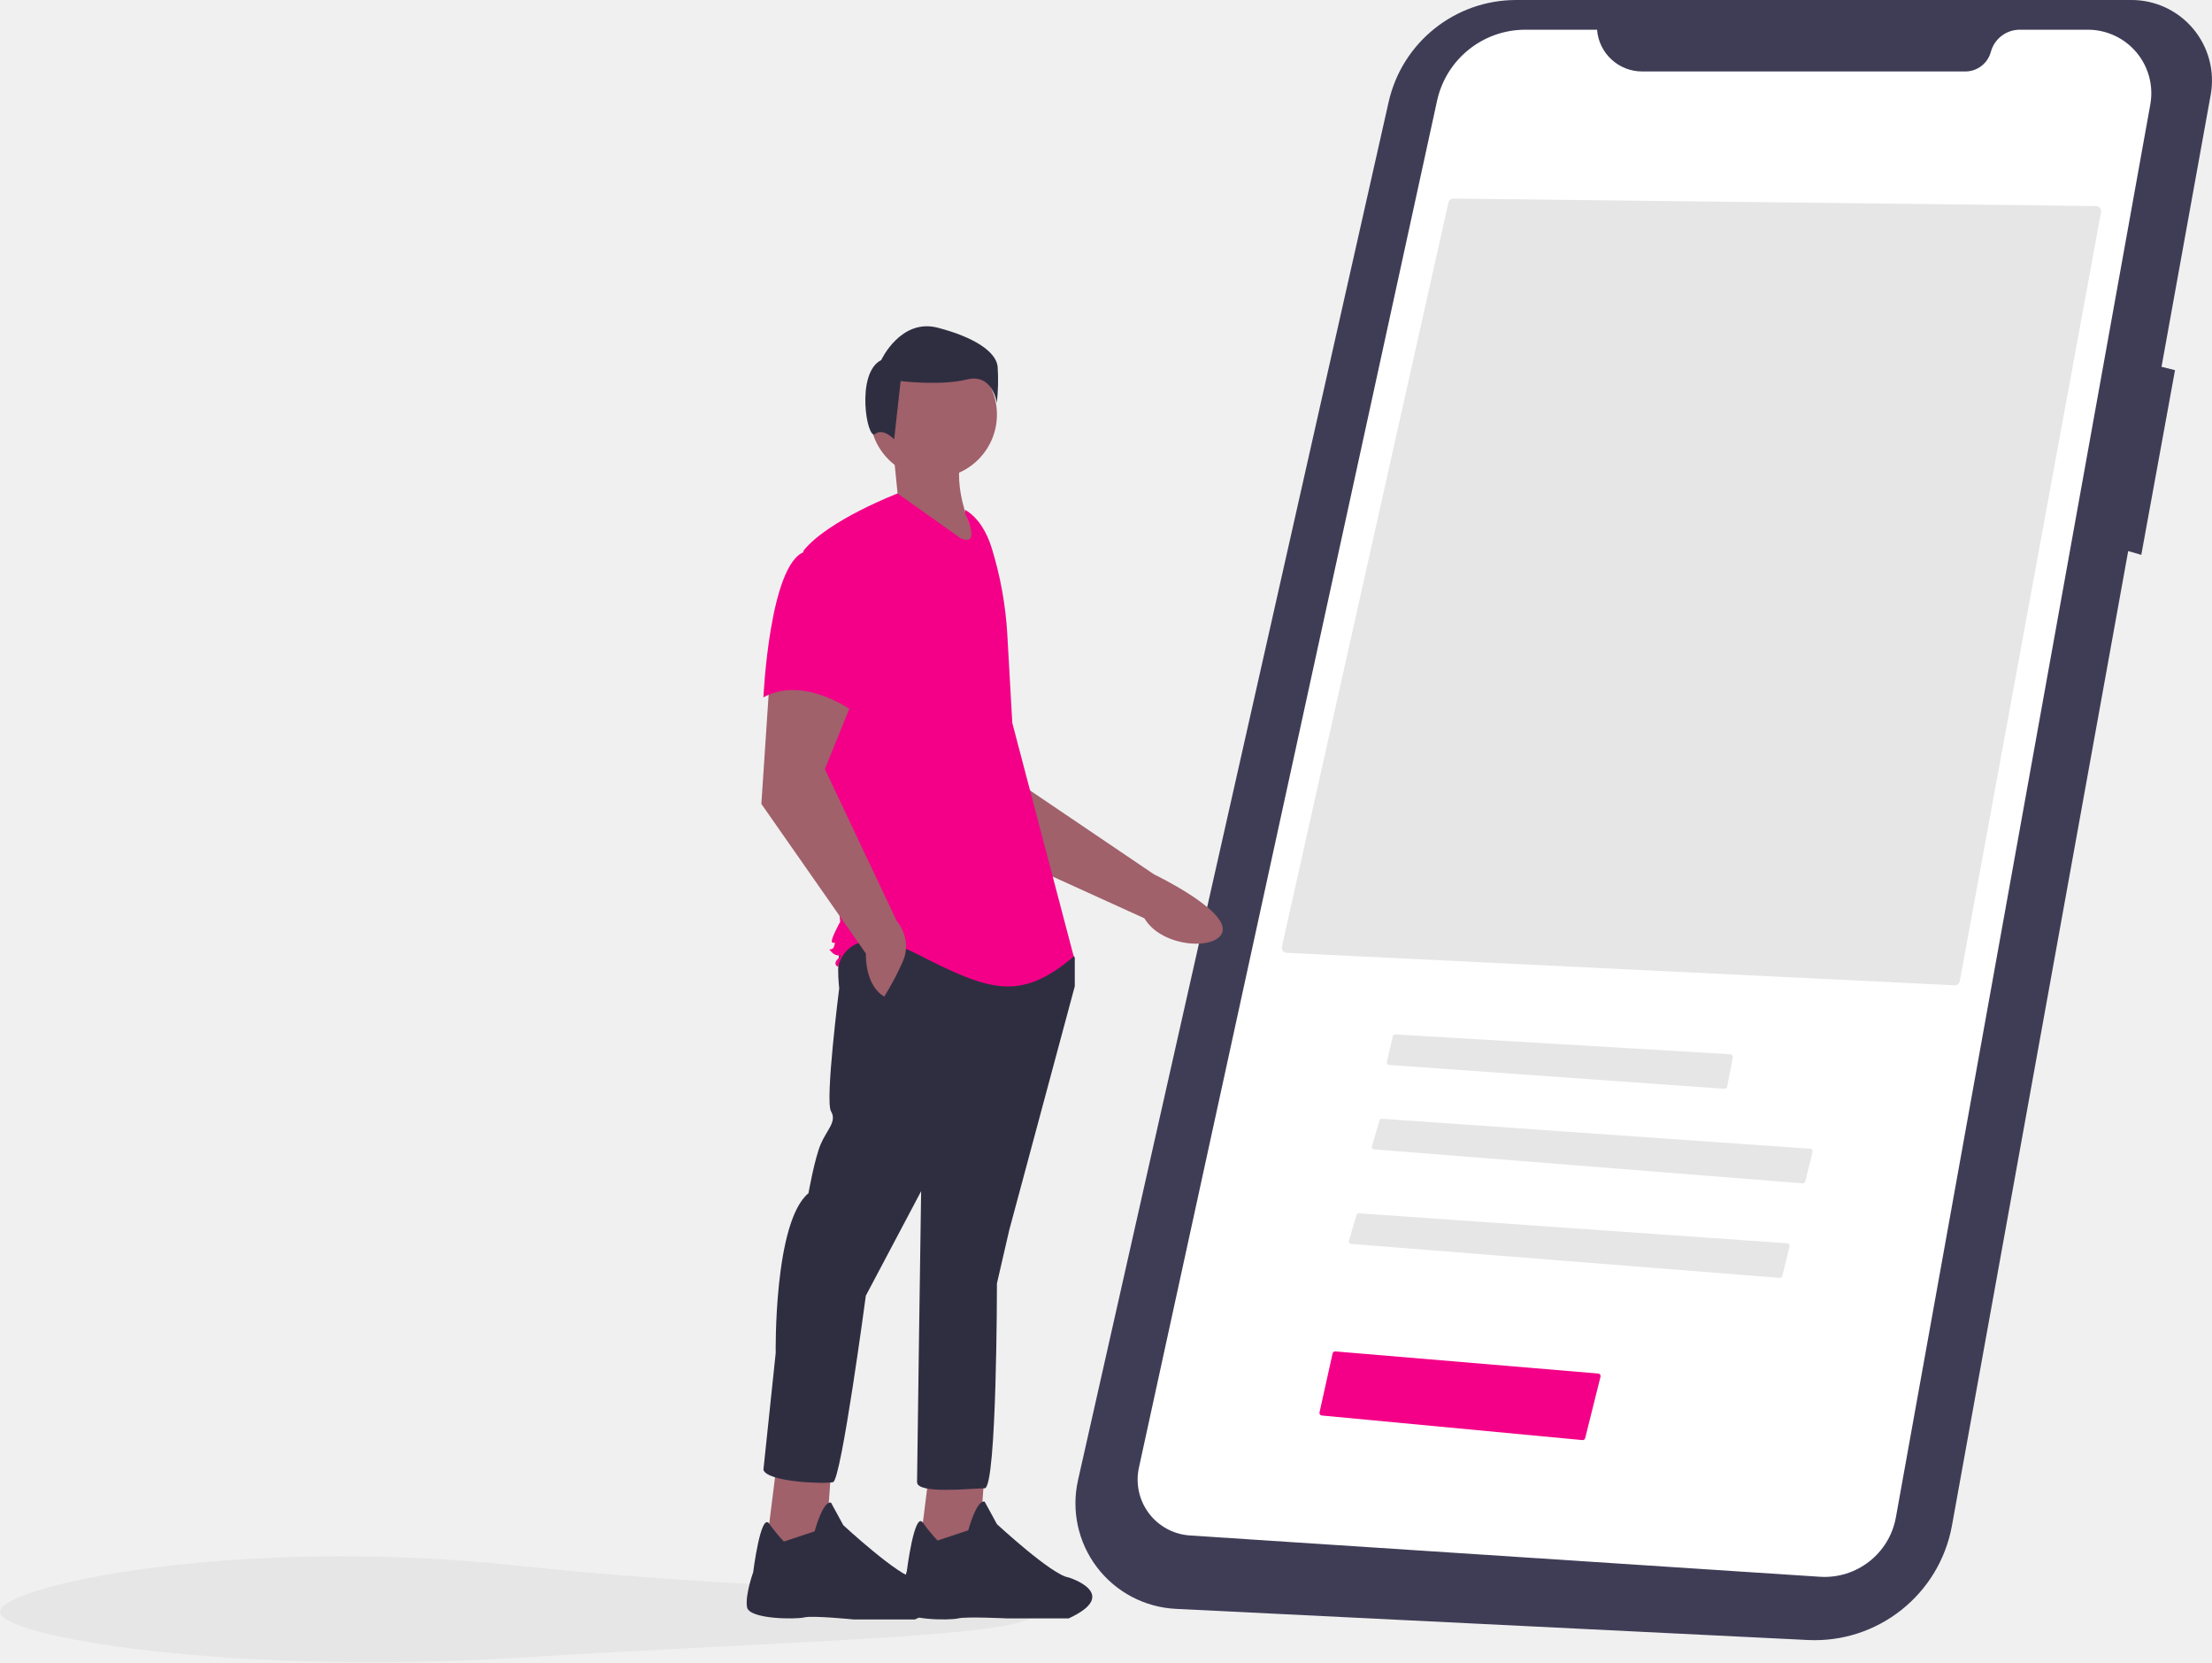
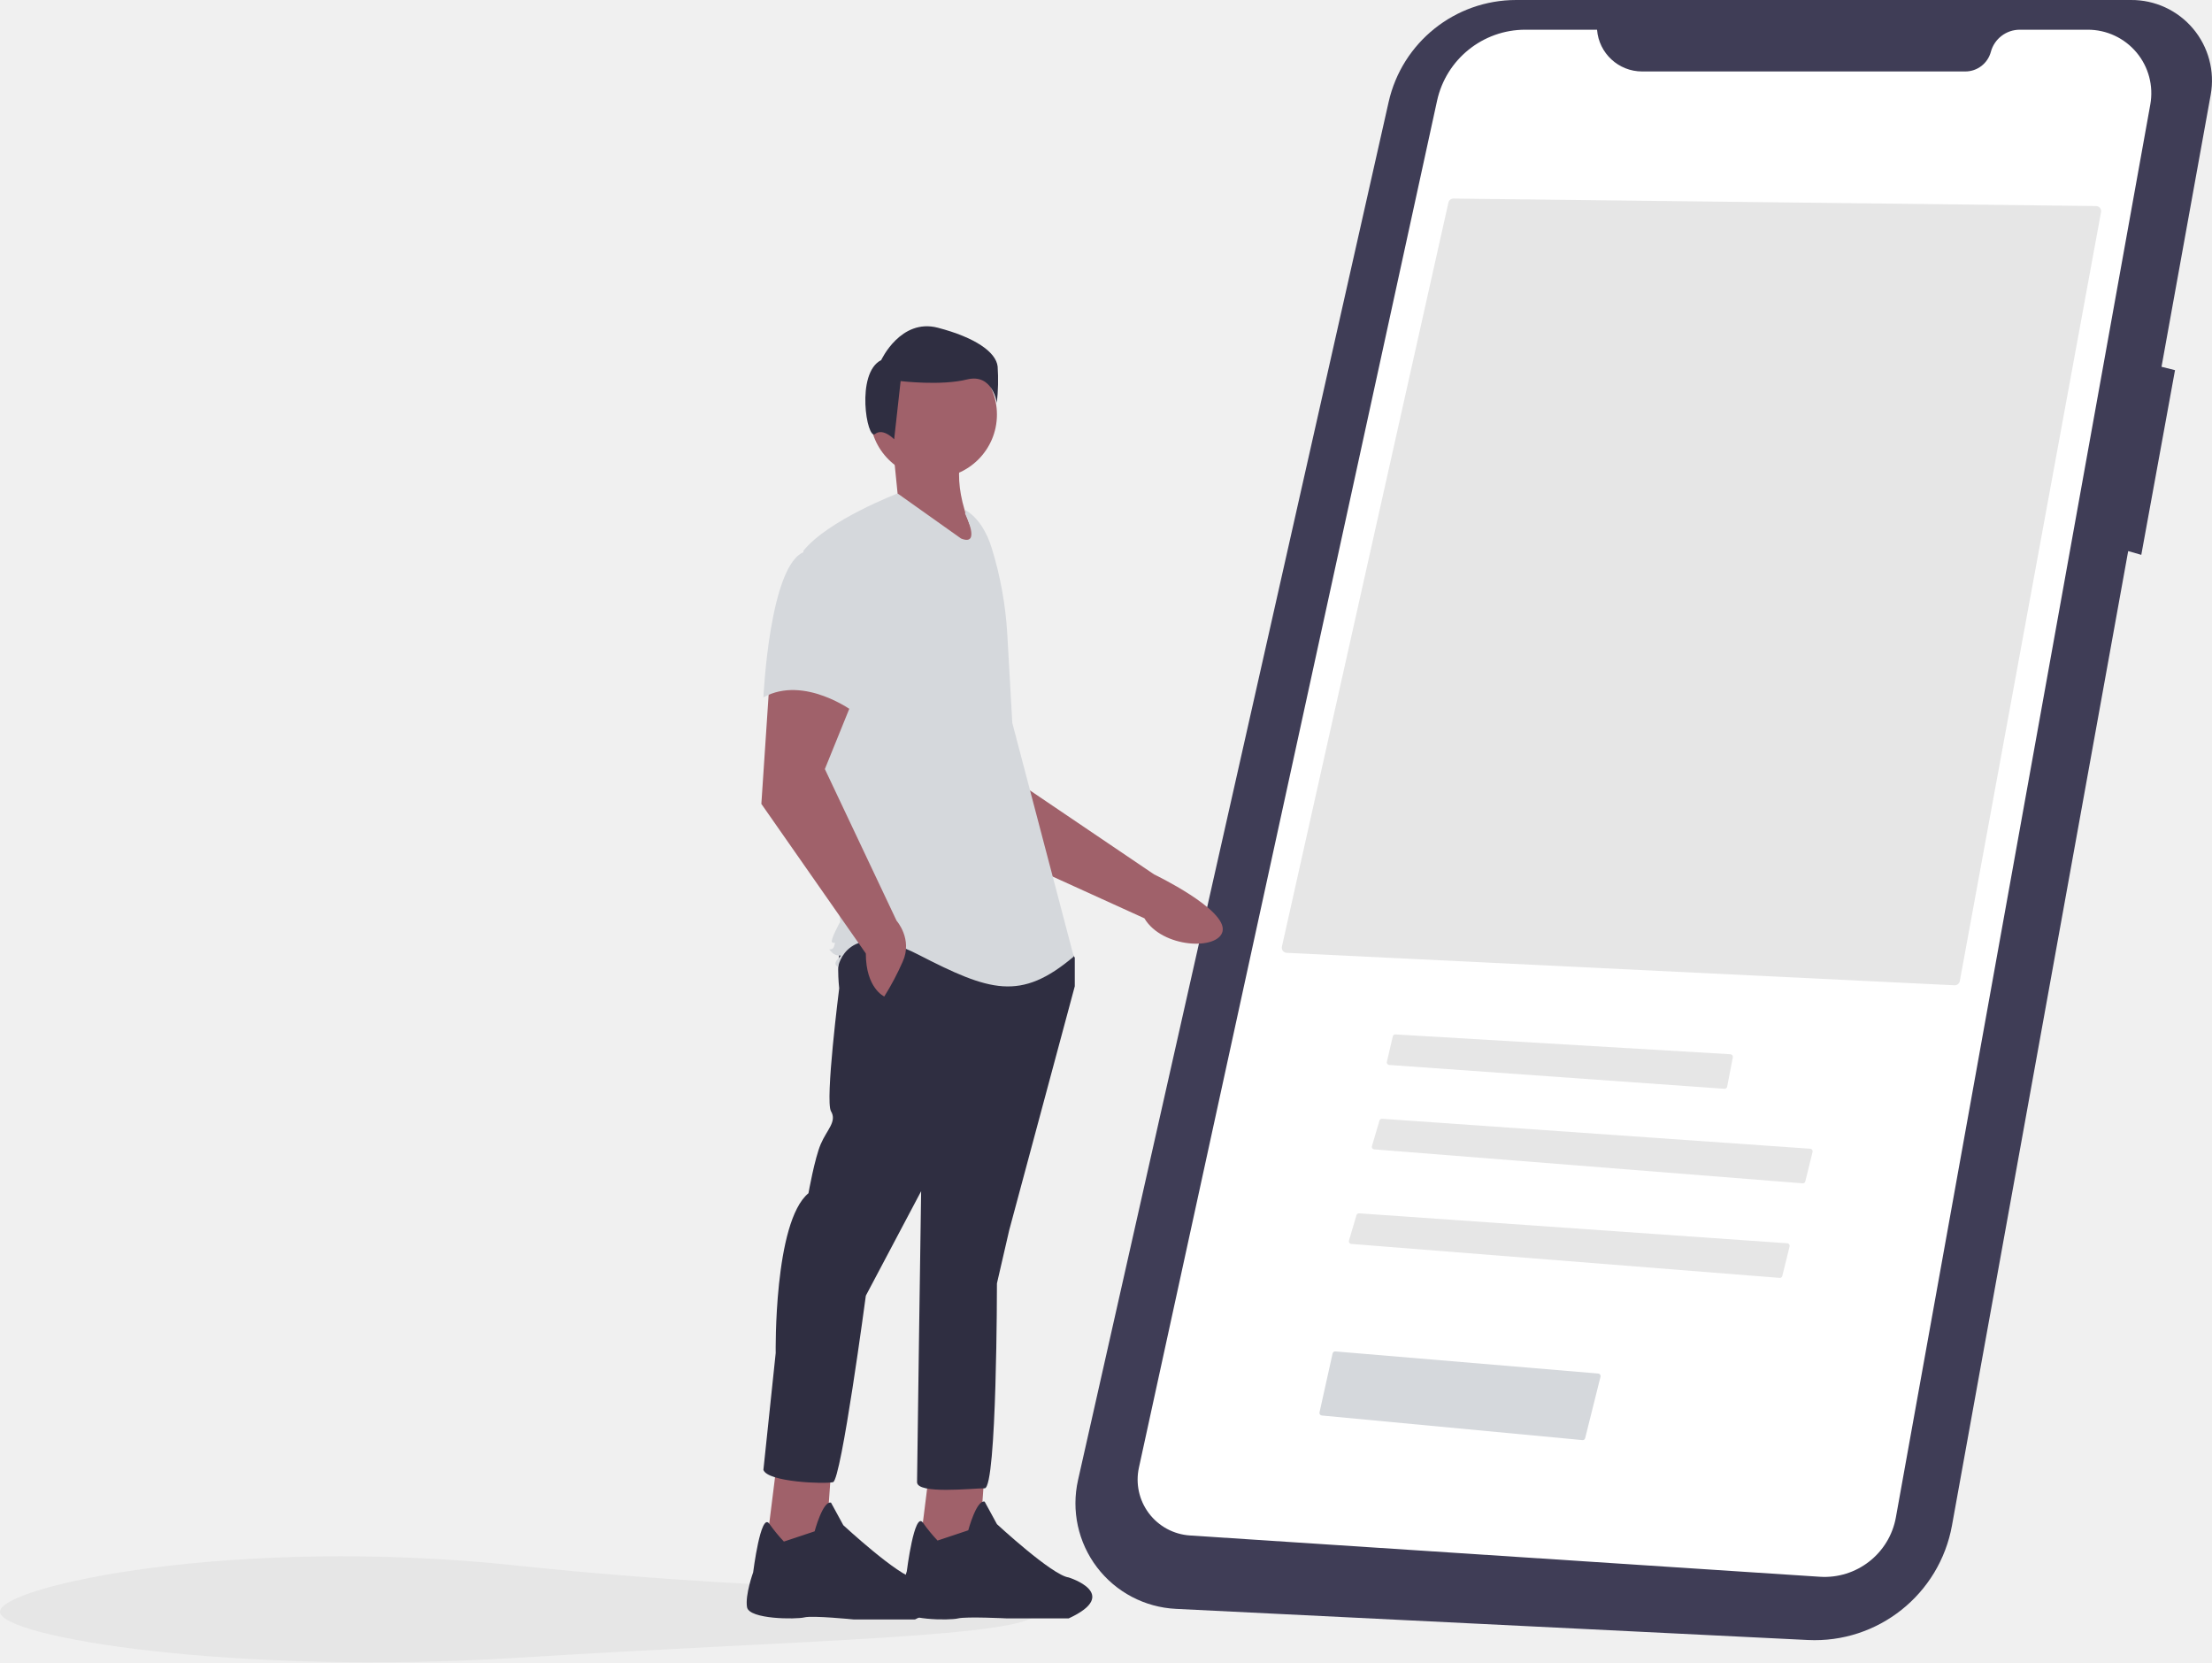
<svg xmlns="http://www.w3.org/2000/svg" id="abc6f0fe-ac59-4901-a46a-93a5eed63bf8" width="865.802" height="650.463" data-name="Layer 1" viewBox="0 0 865.802 650.463">
  <path fill="#e6e6e6" d="M573.099,755.439c0,9.941-91,11-203,18-111.895,6.993-203-8.059-203-18s91.524-29.944,203-18C482.099,749.439,573.099,745.498,573.099,755.439Z" transform="translate(-167.0991 -124.7686)" />
  <path fill="#3f3d56" d="M1001.142,124.77H760.527A51.15,51.15,0,0,0,710.629,164.67L589.051,703.938a41.34,41.34,0,0,0,38.294,50.382L874.699,766.507a54.615,54.615,0,0,0,56.43-44.827l68.967-381.268,5.131,1.466L1018.423,269.613l-5.281-1.32,19.251-106.426a31.493,31.493,0,0,0-31.25-37.097Z" transform="translate(-167.0991 -124.7686)" />
  <path fill="#fff" d="M792.203,136.395h-28.087a35.349,35.349,0,0,0-34.536,27.813L612.882,699.076a21.903,21.903,0,0,0,19.967,26.525l246.554,16.159a28.367,28.367,0,0,0,29.773-23.277l99.58-552.838a24.846,24.846,0,0,0-24.452-29.25h-26.645a11.726,11.726,0,0,0-11.323,8.677h0a10.352,10.352,0,0,1-9.996,7.661H809.847a17.695,17.695,0,0,1-17.643-16.338Z" transform="translate(-167.0991 -124.7686)" />
  <path fill="#a0616a" d="M528.288,411.513l21.739,43.037L615.028,484.101c6.942,11.731,28.999,12.629,30.604,5.043,1.8-8.511-26.786-22.209-26.786-22.209l-54.368-36.774-4.757-31.657Z" transform="translate(-167.0991 -124.7686)" />
  <polygon fill="#a0616a" points="363.753 575.559 359.744 607.632 382.997 609.236 385.402 575.559 363.753 575.559" />
  <path fill="#2f2e41" d="M534.06,727.59a62.966,62.966,0,0,1-5.738-7.017c-3.332-4.612-6.289,19.044-6.289,19.044s-3.207,9.622-2.405,14.433,19.244,4.811,22.451,4.009,19.244,0,19.244,0h24.055c20.847-9.622,0-16.036,0-16.036-6.415-.802-28.064-20.847-28.064-20.847l-4.811-8.82c-3.207-.802-6.415,11.226-6.415,11.226Z" transform="translate(-167.0991 -124.7686)" />
  <polygon fill="#a0616a" points="303.617 575.96 299.607 608.033 322.86 609.637 325.266 575.96 303.617 575.96" />
  <path fill="#2f2e41" d="M473.923,727.991a62.963,62.963,0,0,1-5.738-7.017c-3.332-4.611-6.289,19.044-6.289,19.044s-3.207,8.82-2.405,13.631,19.244,4.811,22.451,4.009,19.244.802,19.244.802h24.055c20.847-9.622,0-16.036,0-16.036-6.415-.802-28.064-20.847-28.064-20.847l-4.811-8.82c-3.207-.802-6.415,11.226-6.415,11.226Z" transform="translate(-167.0991 -124.7686)" />
  <path fill="#2f2e41" d="M497.176,493.859c-3.207,4.009-1.604,17.64-1.604,17.64s-5.613,44.1-3.207,48.109-1.604,7.216-4.009,12.829-4.811,19.244-4.811,19.244c-13.631,11.225-12.829,62.542-12.829,62.542L465.905,699.927c1.604,4.811,24.055,5.613,27.262,4.811s12.829-72.966,12.829-72.966l21.649-40.893S526.042,699.927,526.042,704.738s21.649,2.405,26.46,2.405,4.811-80.182,4.811-80.182l4.811-20.847,25.658-95.417V499.472l-4.009-5.613S500.383,489.85,497.176,493.859Z" transform="translate(-167.0991 -124.7686)" />
  <circle cx="365.357" cy="162.22" r="24.856" fill="#a0616a" />
  <path fill="#a0616a" d="M544.884,298.615c-5.038,11.219-2.055,26.89,8.018,44.1l-40.893-19.244,6.415-5.613-1.604-16.036Z" transform="translate(-167.0991 -124.7686)" />
-   <path fill="#f40088" d="M544.884,324.274c5.355,3.184,8.558,9.033,10.397,14.985a142.009,142.009,0,0,1,6.102,33.929l1.942,34.475L587.381,499.071c-20.847,17.64-32.875,13.631-60.938-.802s-31.271,4.811-31.271,4.811-2.405-.802,0-3.207,0,0-2.405-2.405,0,0,.802-2.405,0-.802-.802-1.604,3.207-8.018,3.207-8.018L489.559,425.303l-8.018-84.993c9.622-12.027,36.884-22.451,36.884-22.451L543.281,335.499c8.018,3.207,1.604-9.622,1.604-9.622Z" transform="translate(-167.0991 -124.7686)" />
+   <path fill="#D5D8DC" d="M544.884,324.274c5.355,3.184,8.558,9.033,10.397,14.985a142.009,142.009,0,0,1,6.102,33.929l1.942,34.475L587.381,499.071c-20.847,17.64-32.875,13.631-60.938-.802s-31.271,4.811-31.271,4.811-2.405-.802,0-3.207,0,0-2.405-2.405,0,0,.802-2.405,0-.802-.802-1.604,3.207-8.018,3.207-8.018L489.559,425.303l-8.018-84.993c9.622-12.027,36.884-22.451,36.884-22.451L543.281,335.499c8.018,3.207,1.604-9.622,1.604-9.622Z" transform="translate(-167.0991 -124.7686)" />
  <path fill="#a0616a" d="M468.31,391.226l-3.207,48.109,40.893,58.533c0,13.631,7.216,16.838,7.216,16.838a105.992,105.992,0,0,0,7.216-13.631c4.009-8.82-2.405-16.036-2.405-16.036l-28.064-59.335L501.987,396.037Z" transform="translate(-167.0991 -124.7686)" />
-   <path fill="#f40088" d="M481.942,340.711c-13.631,4.811-16.036,56.929-16.036,56.929,16.036-8.82,35.28,5.613,35.28,5.613s4.009-13.631,8.82-31.271a30.644,30.644,0,0,0-6.415-28.866S495.573,335.9,481.942,340.711Z" transform="translate(-167.0991 -124.7686)" />
+   <path fill="#D5D8DC" d="M481.942,340.711c-13.631,4.811-16.036,56.929-16.036,56.929,16.036-8.82,35.28,5.613,35.28,5.613s4.009-13.631,8.82-31.271a30.644,30.644,0,0,0-6.415-28.866S495.573,335.9,481.942,340.711Z" transform="translate(-167.0991 -124.7686)" />
  <path fill="#2f2e41" d="M509.604,294.606c3.164-2.531,7.481,2.07,7.481,2.07l2.531-22.783s15.822,1.899,25.948-.633,11.708,9.177,11.708,9.177a81.264,81.264,0,0,0,.316-14.24c-.633-5.696-8.86-11.392-23.416-15.189s-22.15,12.657-22.15,12.657C501.897,270.729,506.44,297.138,509.604,294.606Z" transform="translate(-167.0991 -124.7686)" />
  <path fill="#e6e6e6" d="M932.123,510.313a2.026,2.026,0,0,0,2.064-1.638l55.285-300.916a2,2,0,0,0-1.943-2.361l-251.526-2.93H735.98a2.01,2.01,0,0,0-1.952,1.562L668.854,495.179a1.999,1.999,0,0,0,1.854,2.434Z" transform="translate(-167.0991 -124.7686)" />
  <path fill="#e6e6e6" d="M713.23,529.535a.998.998,0,0,0-.973.773l-2.323,9.956a1,1,0,0,0,.903,1.225l131.23,9.327a1.009,1.009,0,0,0,1.053-.807l2.234-11.519a.999.999,0,0,0-.922-1.188L713.29,529.537C713.27,529.536,713.25,529.535,713.23,529.535Z" transform="translate(-167.0991 -124.7686)" />
  <path fill="#e6e6e6" d="M872.666,587.808a1.004,1.004,0,0,0,1.051-.758l2.844-11.543a1.001,1.001,0,0,0-.902-1.237l-167.586-11.721a.989.989,0,0,0-1.029.713l-2.955,9.975a.999.999,0,0,0,.878,1.28Z" transform="translate(-167.0991 -124.7686)" />
  <path fill="#e6e6e6" d="M863.666,624.808a1,1,0,0,0,1.051-.758l2.844-11.543a1.001,1.001,0,0,0-.902-1.237l-167.586-11.721a.989.989,0,0,0-1.029.713l-2.955,9.975a.999.999,0,0,0,.878,1.28Z" transform="translate(-167.0991 -124.7686)" />
-   <path fill="#f40088" d="M786.481,688.283a.989.989,0,0,0,1.064-.754l6.013-24.051a1.001,1.001,0,0,0-.886-1.24l-102.916-8.656a1.018,1.018,0,0,0-1.06.779l-5.129,23.083a1.001,1.001,0,0,0,.883,1.213Z" transform="translate(-167.0991 -124.7686)" />
+   <path fill="#D5D8DC" d="M786.481,688.283a.989.989,0,0,0,1.064-.754l6.013-24.051a1.001,1.001,0,0,0-.886-1.24l-102.916-8.656a1.018,1.018,0,0,0-1.06.779l-5.129,23.083a1.001,1.001,0,0,0,.883,1.213Z" transform="translate(-167.0991 -124.7686)" />
</svg>
